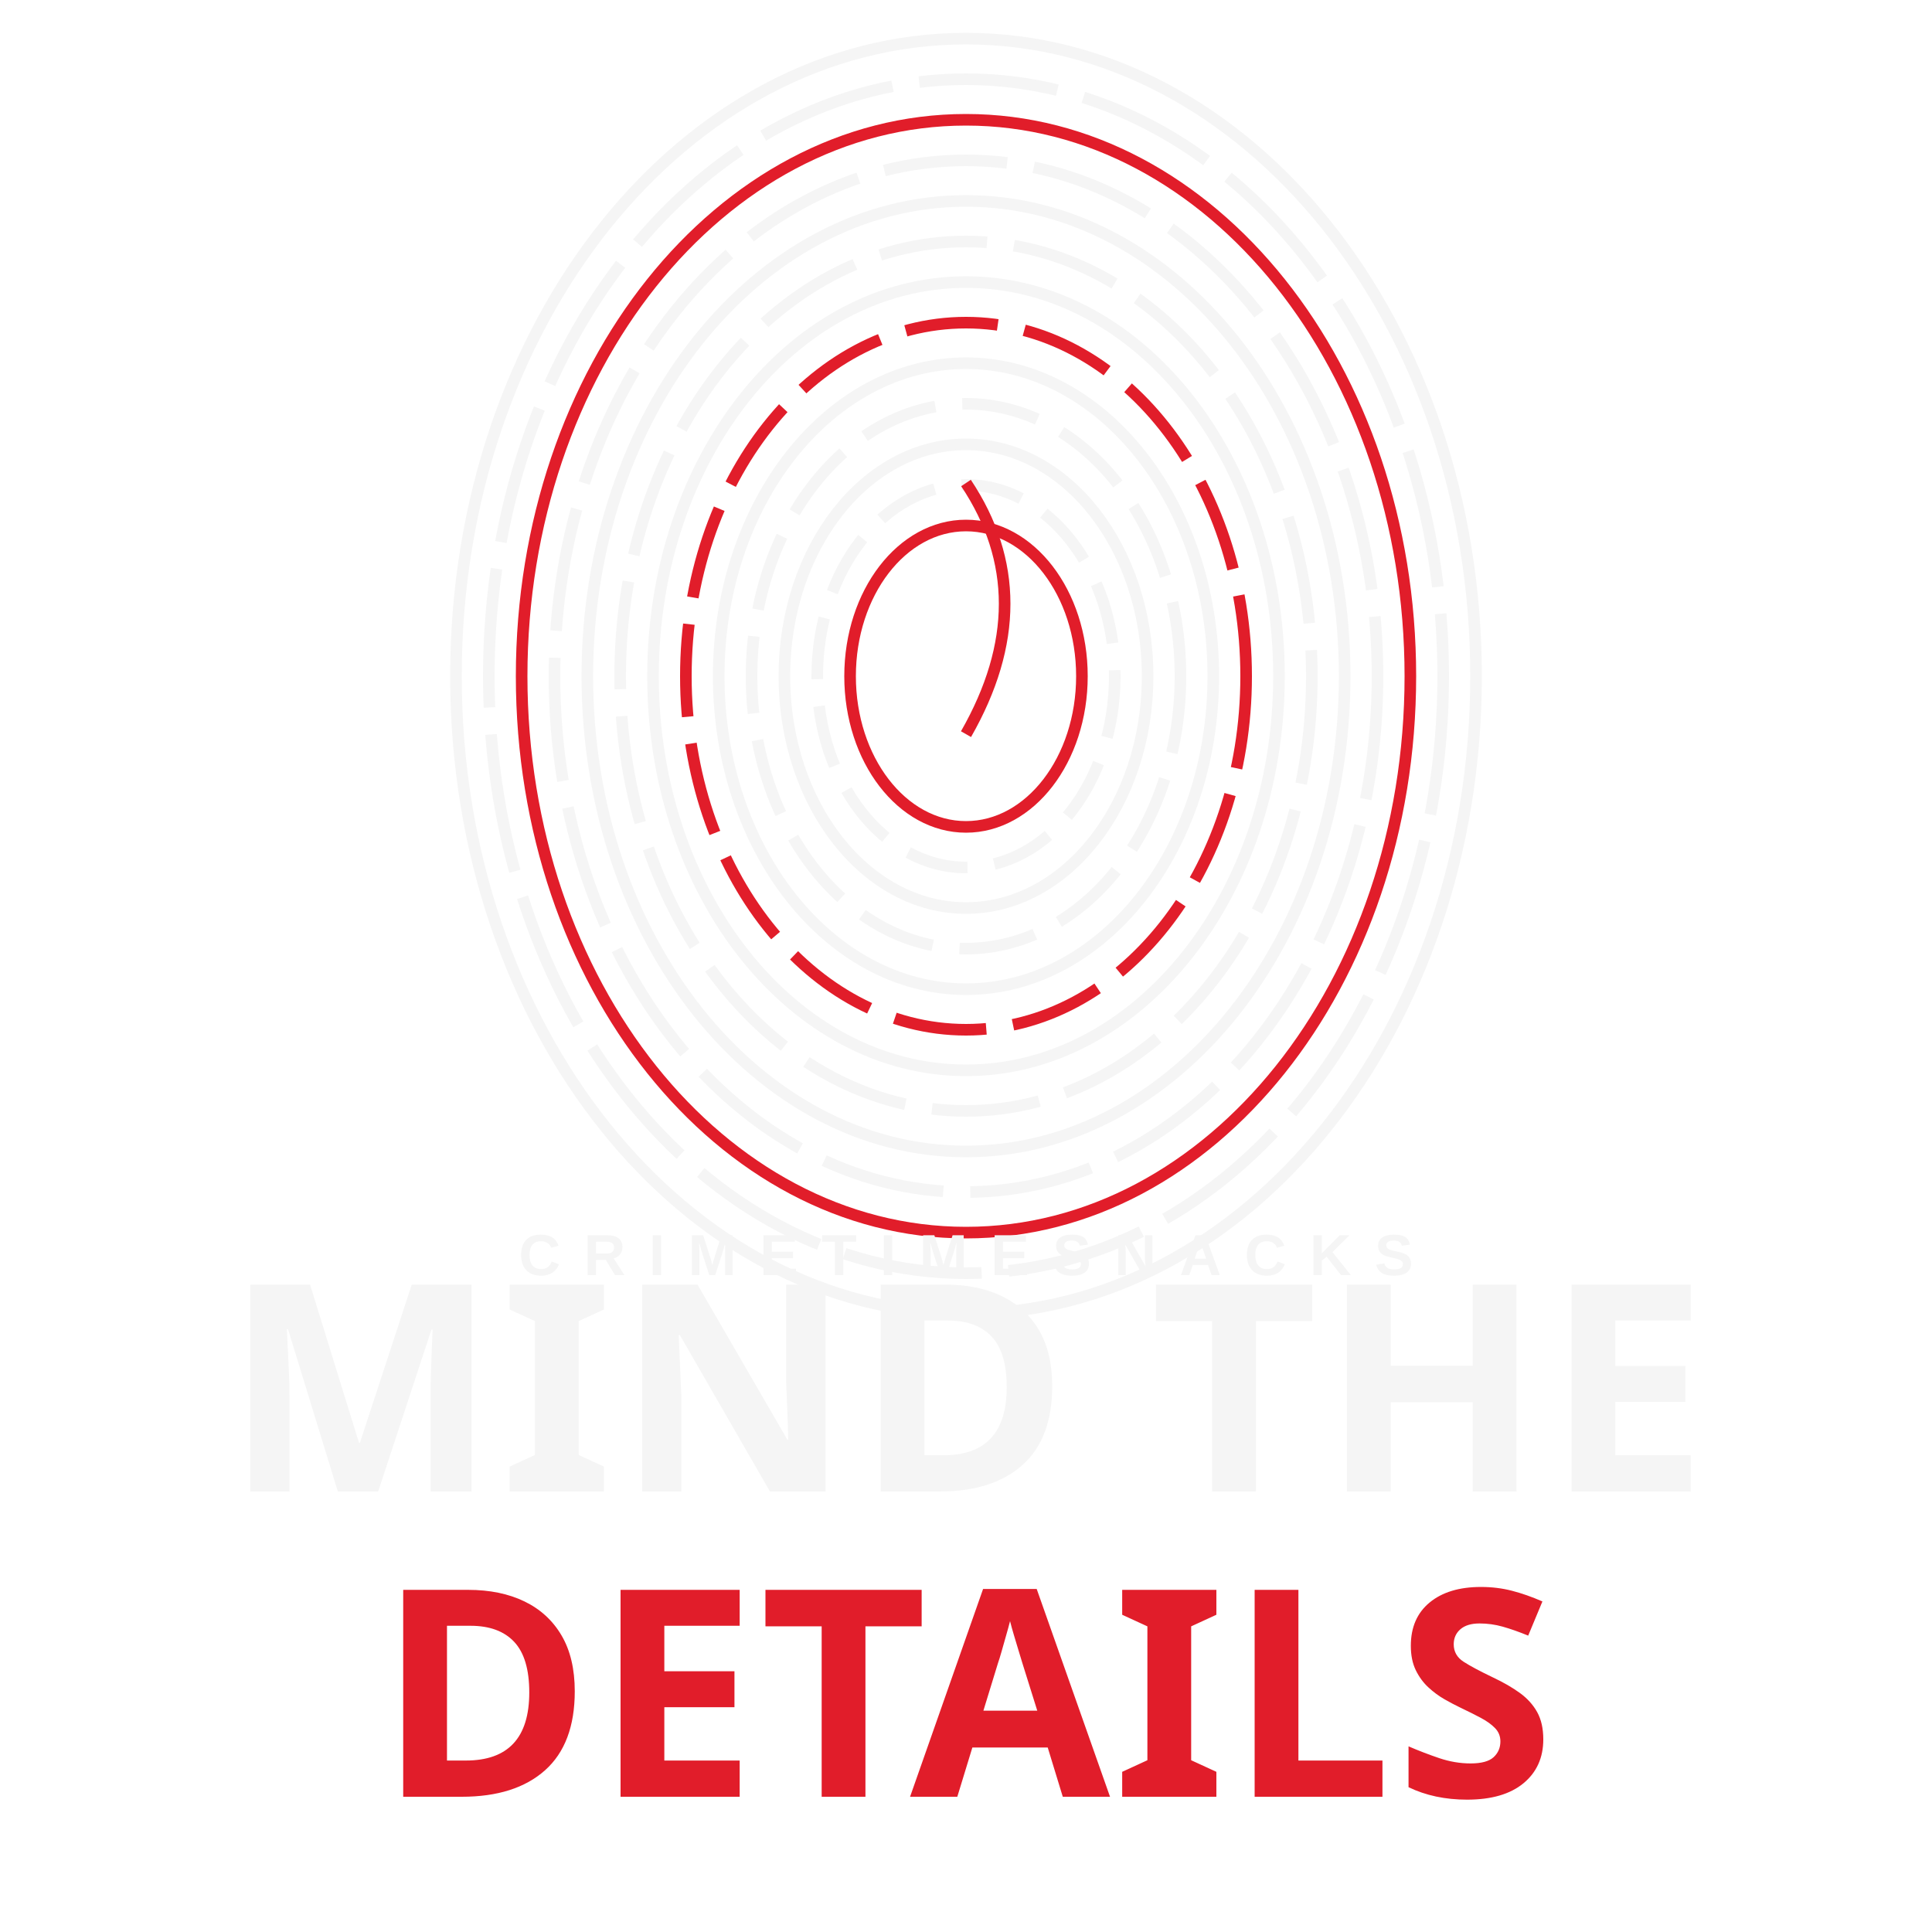
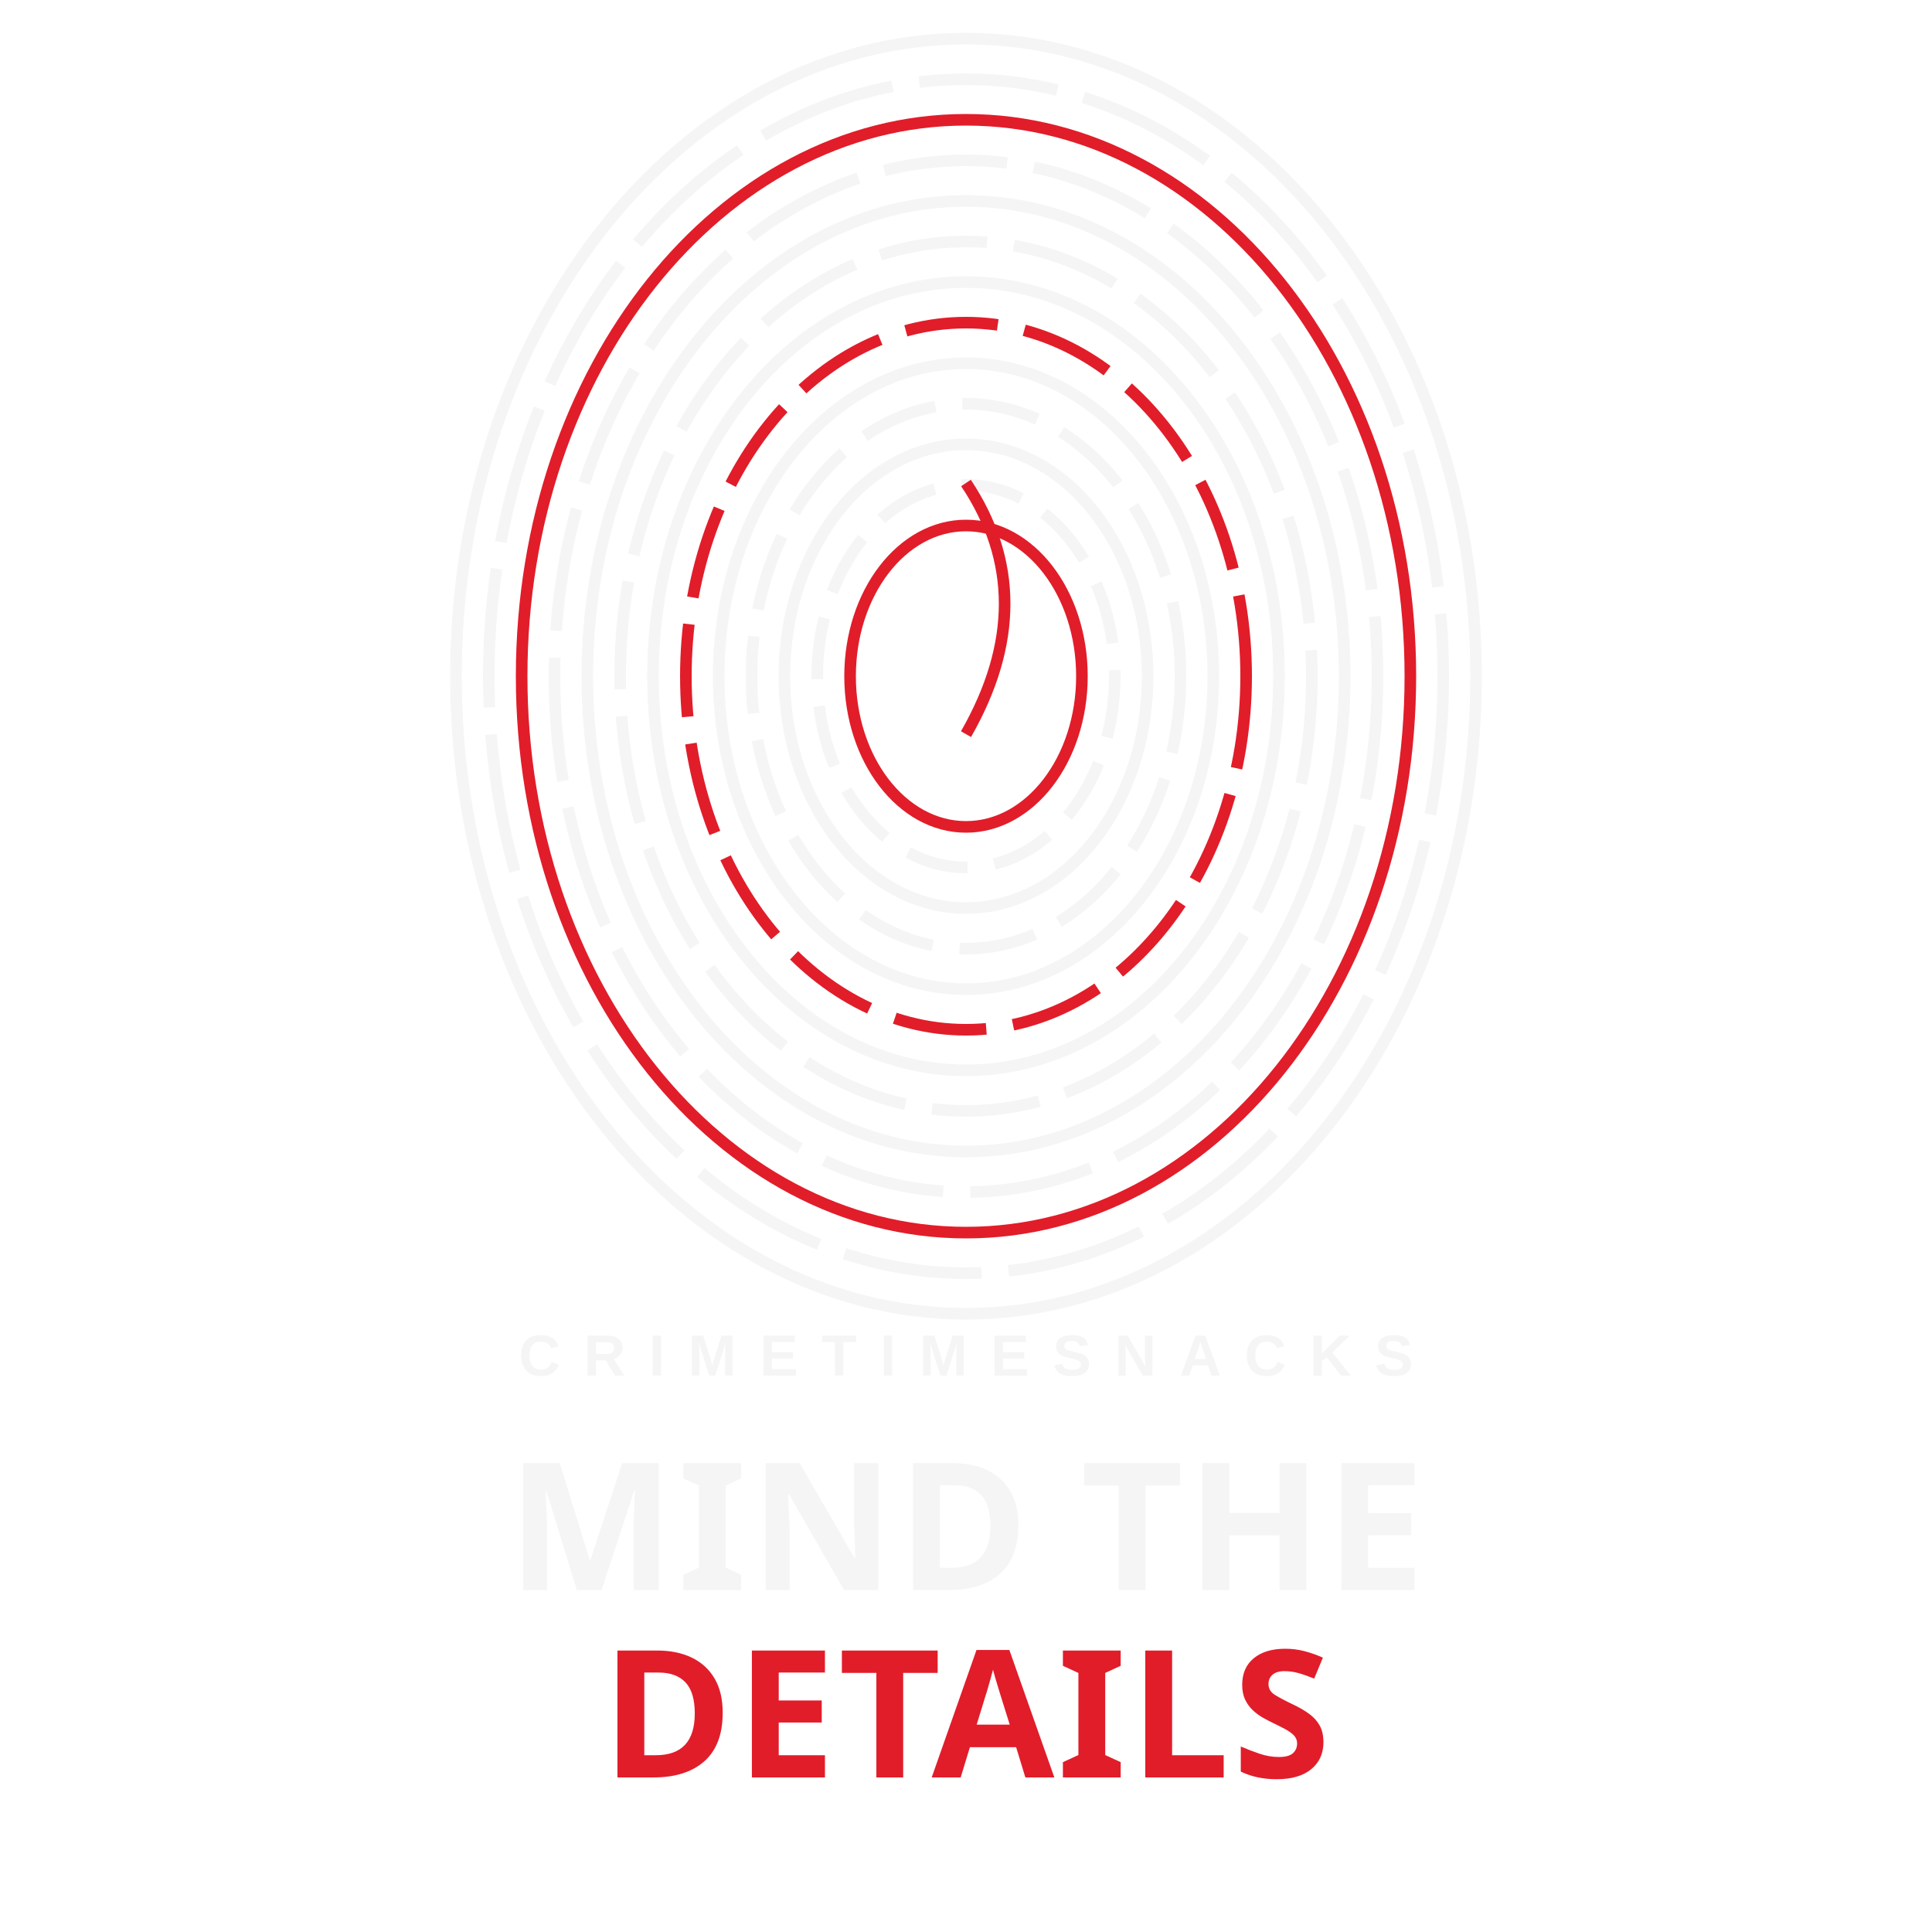
<svg xmlns="http://www.w3.org/2000/svg" viewBox="0 0 1000 1000" width="1000" height="1000" role="img" aria-label="Mind The / Details CrimeTimeSnacks design">
  <g>
    <ellipse cx="500" cy="350" rx="60" ry="78" fill="none" stroke="#e11d2a" stroke-width="6" />
    <ellipse cx="500" cy="350" rx="77" ry="99" fill="none" stroke="#f5f5f5" stroke-width="6" stroke-dasharray="32 14" />
    <ellipse cx="500" cy="350" rx="94" ry="120" fill="none" stroke="#f5f5f5" stroke-width="6" />
    <ellipse cx="500" cy="350" rx="111" ry="141" fill="none" stroke="#f5f5f5" stroke-width="6" stroke-dasharray="40 14" />
    <ellipse cx="500" cy="350" rx="128" ry="162" fill="none" stroke="#f5f5f5" stroke-width="6" />
    <ellipse cx="500" cy="350" rx="145" ry="183" fill="none" stroke="#e11d2a" stroke-width="6" stroke-dasharray="48 14" />
    <ellipse cx="500" cy="350" rx="162" ry="204" fill="none" stroke="#f5f5f5" stroke-width="6" />
    <ellipse cx="500" cy="350" rx="179" ry="225" fill="none" stroke="#f5f5f5" stroke-width="6" stroke-dasharray="56 14" />
    <ellipse cx="500" cy="350" rx="196" ry="246" fill="none" stroke="#f5f5f5" stroke-width="6" />
    <ellipse cx="500" cy="350" rx="213" ry="267" fill="none" stroke="#f5f5f5" stroke-width="6" stroke-dasharray="64 14" />
    <ellipse cx="500" cy="350" rx="230" ry="288" fill="none" stroke="#e11d2a" stroke-width="6" />
    <ellipse cx="500" cy="350" rx="247" ry="309" fill="none" stroke="#f5f5f5" stroke-width="6" stroke-dasharray="72 14" />
    <ellipse cx="500" cy="350" rx="264" ry="330" fill="none" stroke="#f5f5f5" stroke-width="6" />
    <path d="M500 250 q40 60 0 130" fill="none" stroke="#e11d2a" stroke-width="6" />
  </g>
-   <text x="500" y="660" font-family="'Montserrat',Arial,sans-serif" font-weight="700" font-size="30" letter-spacing="12" fill="#f5f5f5" text-anchor="middle">CRIMETIMESNACKS</text>
-   <text x="500" y="772" font-family="'Montserrat','Arial Black',Impact,sans-serif" font-weight="900" font-size="150" letter-spacing="1.5" fill="#f5f5f5" text-anchor="middle">MIND THE</text>
-   <text x="500" y="930" font-family="'Montserrat','Arial Black',Impact,sans-serif" font-weight="900" font-size="150" letter-spacing="1.5" fill="#e11d2a" text-anchor="middle">DETAILS</text>
+   <text x="500" y="712" font-family="'Montserrat',Arial,sans-serif" font-weight="700" font-size="30" letter-spacing="12" fill="#f5f5f5" text-anchor="middle">CRIMETIMESNACKS</text>
+   <text x="500" y="823" font-family="'Montserrat','Arial Black',Impact,sans-serif" font-weight="900" font-size="92" letter-spacing="1.5" fill="#f5f5f5" text-anchor="middle">MIND THE</text>
+   <text x="500" y="920" font-family="'Montserrat','Arial Black',Impact,sans-serif" font-weight="900" font-size="92" letter-spacing="1.5" fill="#e11d2a" text-anchor="middle">DETAILS</text>
</svg>
